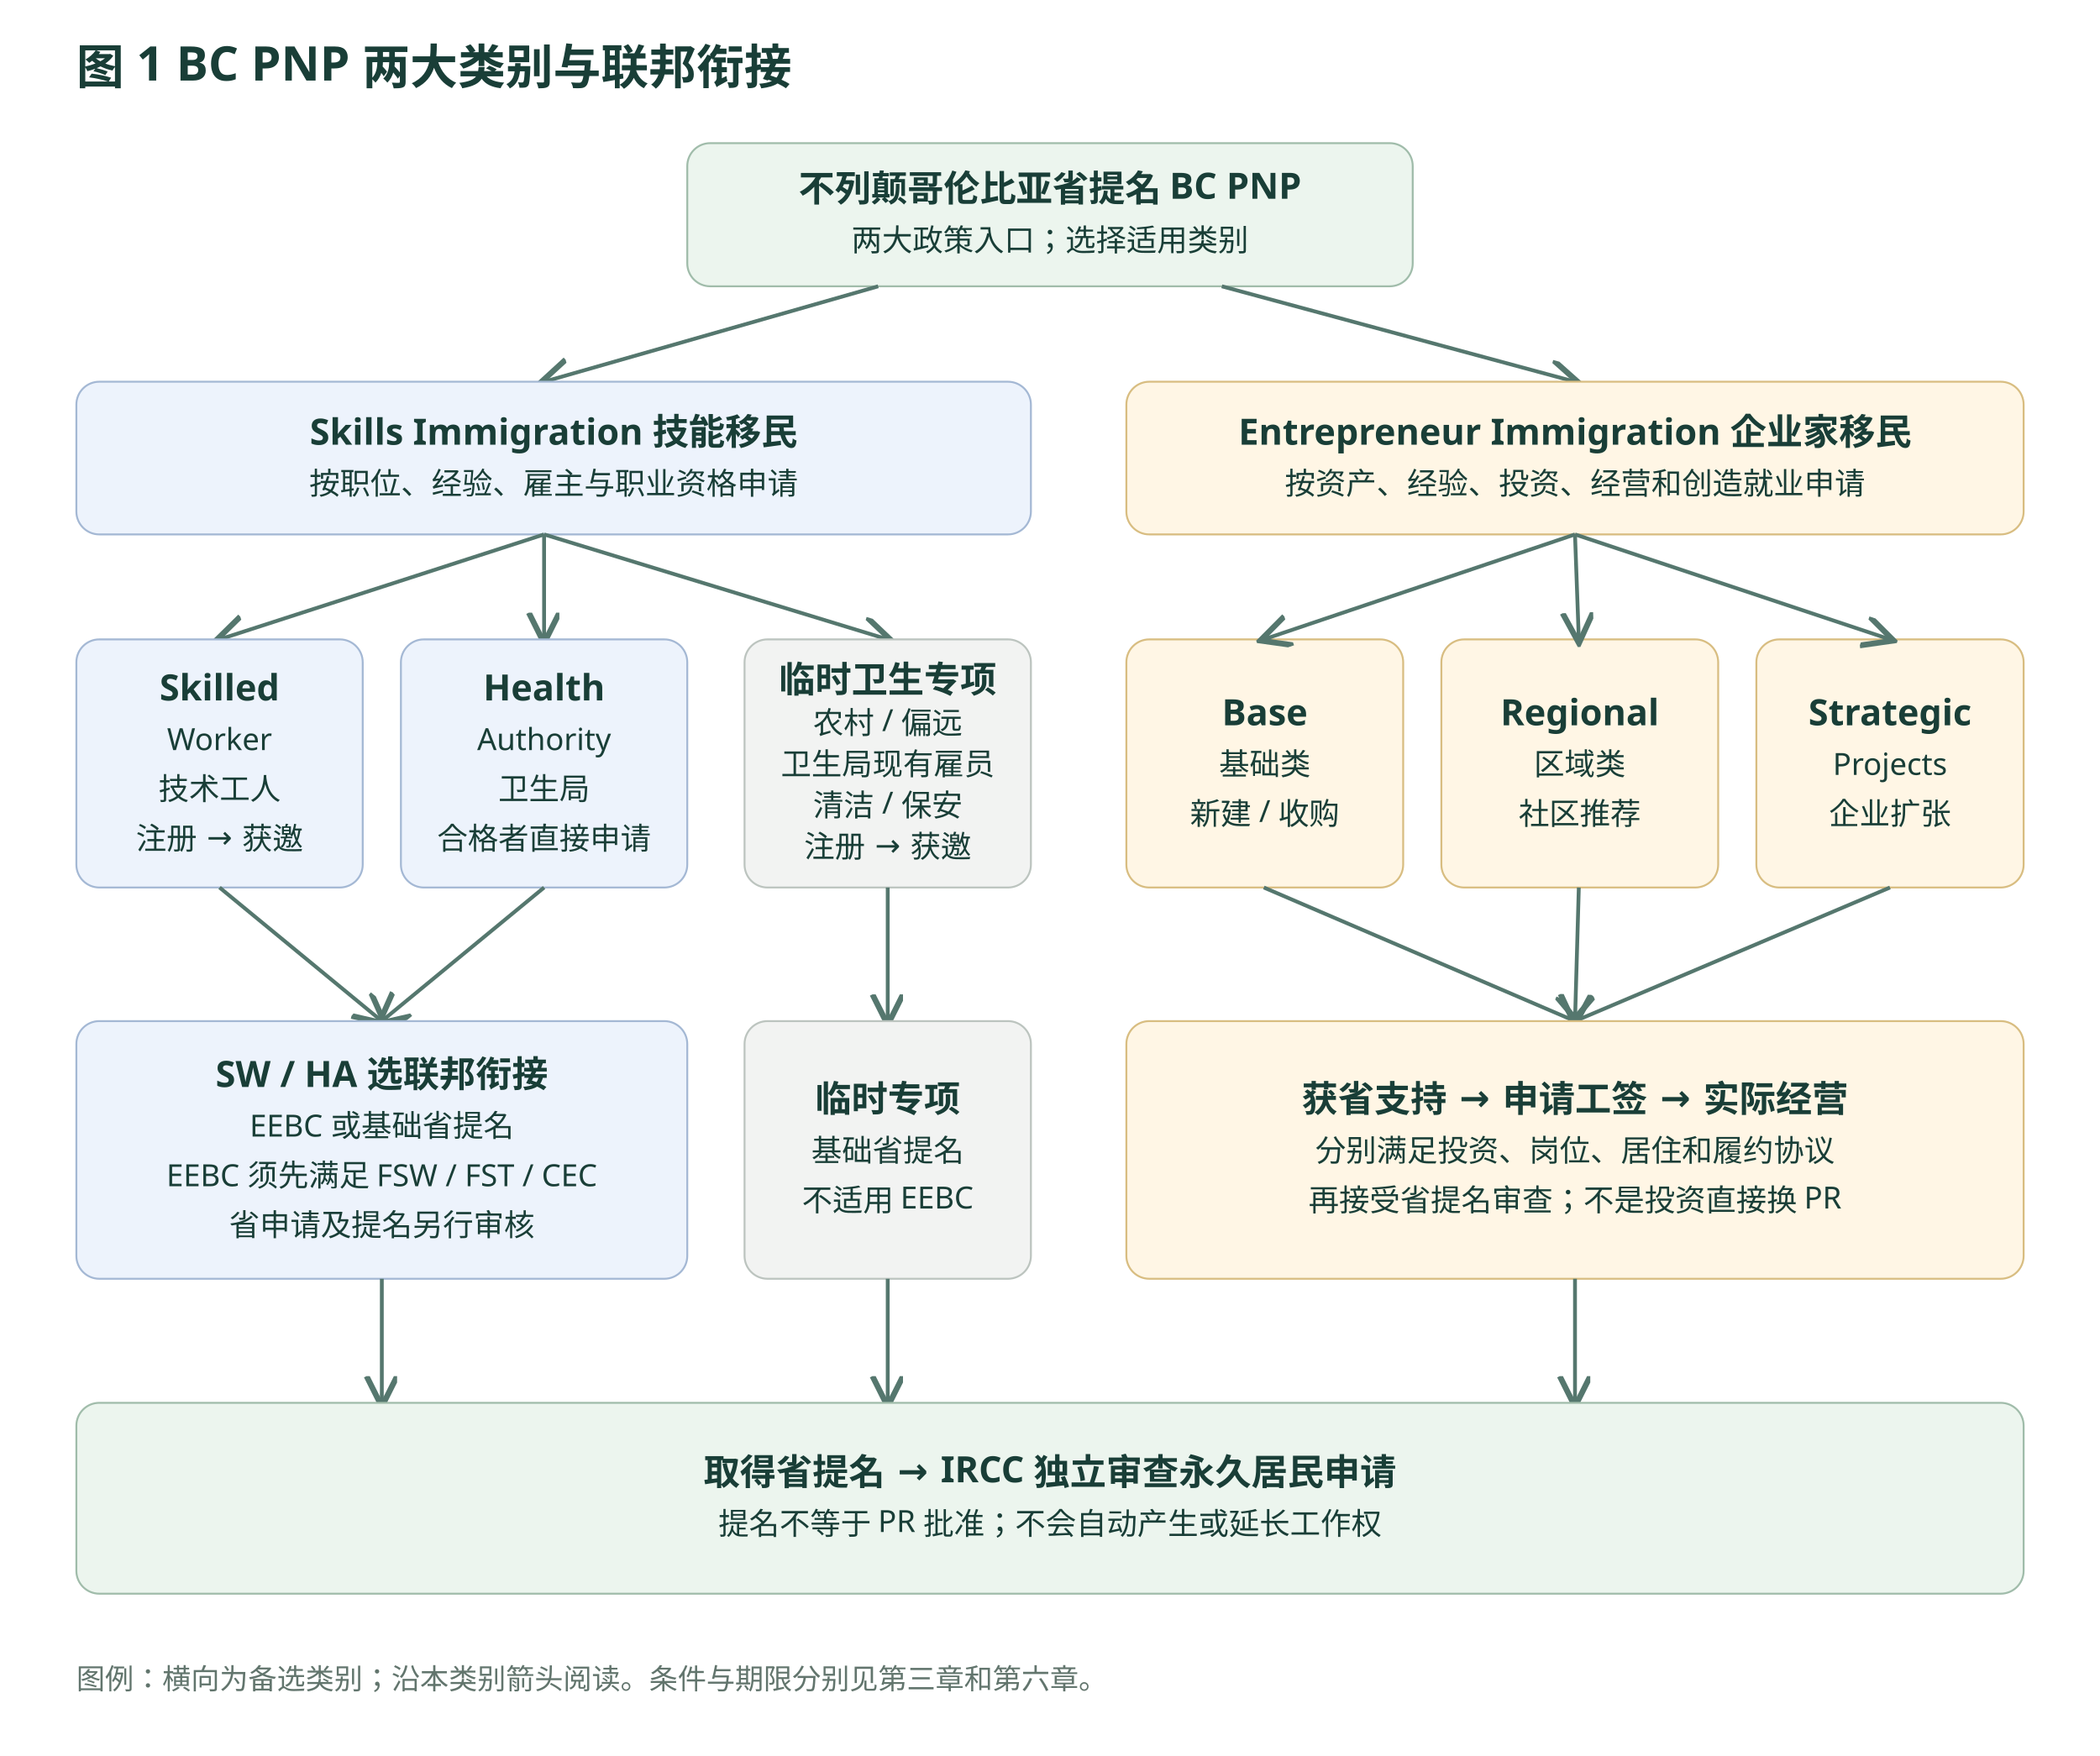
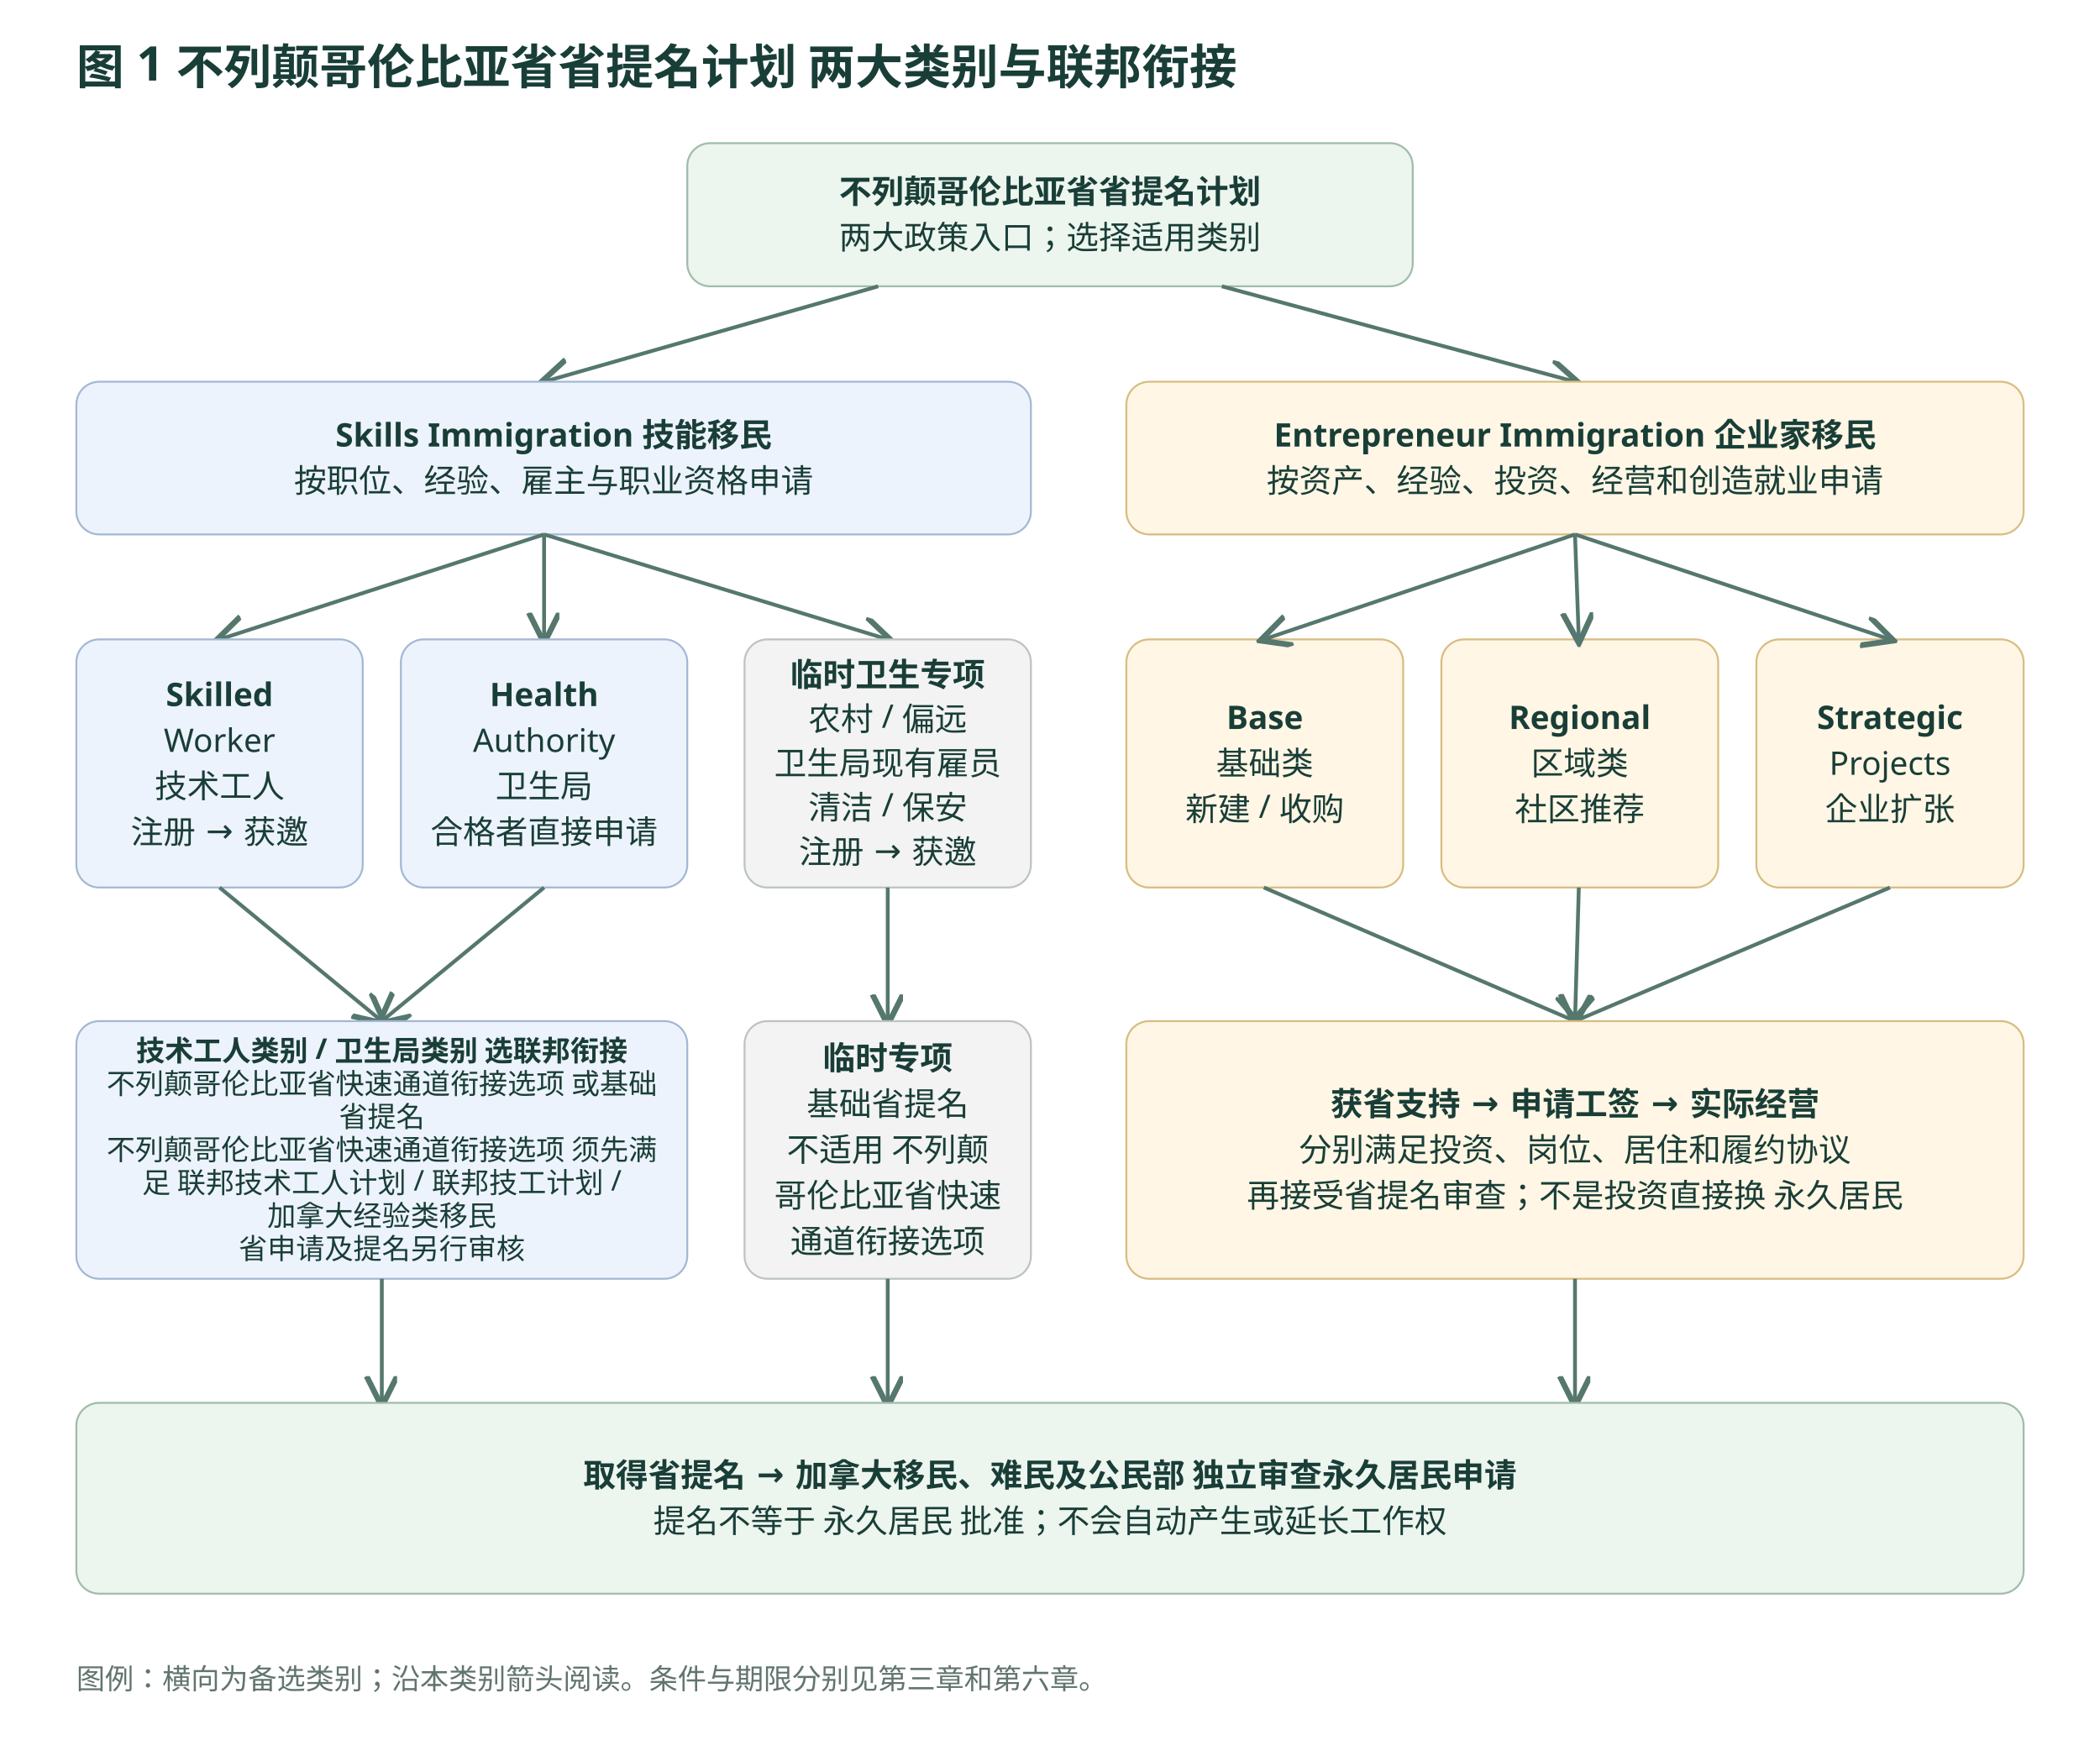
<svg xmlns="http://www.w3.org/2000/svg" viewBox="0 0 1100 920" role="img" aria-labelledby="title desc">
  <defs>
    <marker id="arrow" markerWidth="9" markerHeight="9" refX="7" refY="4" orient="auto">
      <path d="M0 0L8 4L0 8" fill="none" stroke="#55776e" stroke-width="1.5" />
    </marker>
  </defs>
  <rect width="1100" height="920" fill="#fff" />
  <g font-family="system-ui,PingFang SC,Microsoft YaHei,sans-serif" fill="#193e37">
-     <text x="40" y="44" font-size="25" font-weight="700">图 1  BC PNP 两大类别与联邦衔接</text>
+     <text x="40" y="44" font-size="25" font-weight="700">图 1  不列颠哥伦比亚省省提名计划 两大类别与联邦衔接</text>
    <rect x="360" y="75" width="380" height="75" rx="12" fill="#ecf5ee" stroke="#a0bcaa" />
-     <text x="550.0" y="105.5" text-anchor="middle" font-size="19" font-weight="700">不列颠哥伦比亚省提名 BC PNP</text>
-     <text x="550.0" y="131.5" text-anchor="middle" font-size="16" font-weight="400">两大政策入口；选择适用类别</text>
    <path d="M460 150 L285 200" fill="none" stroke="#55776e" stroke-width="2" marker-end="url(#arrow)" />
    <path d="M640 150 L825 200" fill="none" stroke="#55776e" stroke-width="2" marker-end="url(#arrow)" />
    <rect x="40" y="200" width="500" height="80" rx="12" fill="#edf3fc" stroke="#a4b8d4" />
-     <text x="290.0" y="233.0" text-anchor="middle" font-size="19" font-weight="700">Skills Immigration 技能移民</text>
-     <text x="290.0" y="259.0" text-anchor="middle" font-size="16" font-weight="400">按职位、经验、雇主与职业资格申请</text>
    <rect x="590" y="200" width="470" height="80" rx="12" fill="#fff6e5" stroke="#d8bd81" />
-     <text x="825.0" y="233.0" text-anchor="middle" font-size="19" font-weight="700">Entrepreneur Immigration 企业家移民</text>
-     <text x="825.0" y="259.0" text-anchor="middle" font-size="16" font-weight="400">按资产、经验、投资、经营和创造就业申请</text>
    <path d="M285 280 L115 335" fill="none" stroke="#55776e" stroke-width="2" marker-end="url(#arrow)" />
    <path d="M285 280 L285 335" fill="none" stroke="#55776e" stroke-width="2" marker-end="url(#arrow)" />
    <path d="M285 280 L465 335" fill="none" stroke="#55776e" stroke-width="2" marker-end="url(#arrow)" />
    <rect x="40" y="335" width="150" height="130" rx="12" fill="#edf3fc" stroke="#a4b8d4" />
-     <text x="115.0" y="367.0" text-anchor="middle" font-size="19" font-weight="700">Skilled</text>
-     <text x="115.0" y="393.0" text-anchor="middle" font-size="16" font-weight="400">Worker</text>
-     <text x="115.0" y="419.0" text-anchor="middle" font-size="16" font-weight="400">技术工人</text>
-     <text x="115.0" y="445.0" text-anchor="middle" font-size="16" font-weight="400">注册 → 获邀</text>
    <rect x="210" y="335" width="150" height="130" rx="12" fill="#edf3fc" stroke="#a4b8d4" />
-     <text x="285.0" y="367.0" text-anchor="middle" font-size="19" font-weight="700">Health</text>
-     <text x="285.0" y="393.0" text-anchor="middle" font-size="16" font-weight="400">Authority</text>
-     <text x="285.0" y="419.0" text-anchor="middle" font-size="16" font-weight="400">卫生局</text>
-     <text x="285.0" y="445.0" text-anchor="middle" font-size="16" font-weight="400">合格者直接申请</text>
    <rect x="390" y="335" width="150" height="130" rx="12" fill="#f2f3f2" stroke="#bcc4bf" />
-     <text x="465.0" y="362.8" text-anchor="middle" font-size="19" font-weight="700">临时卫生专项</text>
-     <text x="465.0" y="384.4" text-anchor="middle" font-size="16" font-weight="400">农村 / 偏远</text>
-     <text x="465.0" y="406.0" text-anchor="middle" font-size="16" font-weight="400">卫生局现有雇员</text>
-     <text x="465.0" y="427.6" text-anchor="middle" font-size="16" font-weight="400">清洁 / 保安</text>
-     <text x="465.0" y="449.2" text-anchor="middle" font-size="16" font-weight="400">注册 → 获邀</text>
    <rect x="590" y="335" width="145" height="130" rx="12" fill="#fff6e5" stroke="#d8bd81" />
-     <text x="662.5" y="380.0" text-anchor="middle" font-size="19" font-weight="700">Base</text>
-     <text x="662.5" y="406.0" text-anchor="middle" font-size="16" font-weight="400">基础类</text>
-     <text x="662.5" y="432.0" text-anchor="middle" font-size="16" font-weight="400">新建 / 收购</text>
    <rect x="755" y="335" width="145" height="130" rx="12" fill="#fff6e5" stroke="#d8bd81" />
-     <text x="827.5" y="380.0" text-anchor="middle" font-size="19" font-weight="700">Regional</text>
-     <text x="827.5" y="406.0" text-anchor="middle" font-size="16" font-weight="400">区域类</text>
-     <text x="827.5" y="432.0" text-anchor="middle" font-size="16" font-weight="400">社区推荐</text>
    <rect x="920" y="335" width="140" height="130" rx="12" fill="#fff6e5" stroke="#d8bd81" />
-     <text x="990.0" y="380.0" text-anchor="middle" font-size="19" font-weight="700">Strategic</text>
-     <text x="990.0" y="406.0" text-anchor="middle" font-size="16" font-weight="400">Projects</text>
-     <text x="990.0" y="432.0" text-anchor="middle" font-size="16" font-weight="400">企业扩张</text>
    <path d="M825 280 L662 335" fill="none" stroke="#55776e" stroke-width="2" marker-end="url(#arrow)" />
    <path d="M662 465 L825 535" fill="none" stroke="#55776e" stroke-width="2" marker-end="url(#arrow)" />
    <path d="M825 280 L827 335" fill="none" stroke="#55776e" stroke-width="2" marker-end="url(#arrow)" />
    <path d="M827 465 L825 535" fill="none" stroke="#55776e" stroke-width="2" marker-end="url(#arrow)" />
    <path d="M825 280 L990 335" fill="none" stroke="#55776e" stroke-width="2" marker-end="url(#arrow)" />
    <path d="M990 465 L825 535" fill="none" stroke="#55776e" stroke-width="2" marker-end="url(#arrow)" />
    <rect x="590" y="535" width="470" height="135" rx="12" fill="#fff6e5" stroke="#d8bd81" />
-     <text x="825.0" y="582.5" text-anchor="middle" font-size="19" font-weight="700">获省支持 → 申请工签 → 实际经营</text>
-     <text x="825.0" y="608.5" text-anchor="middle" font-size="16" font-weight="400">分别满足投资、岗位、居住和履约协议</text>
-     <text x="825.0" y="634.5" text-anchor="middle" font-size="16" font-weight="400">再接受省提名审查；不是投资直接换 PR</text>
    <path d="M115 465 L200 535" fill="none" stroke="#55776e" stroke-width="2" marker-end="url(#arrow)" />
    <path d="M285 465 L200 535" fill="none" stroke="#55776e" stroke-width="2" marker-end="url(#arrow)" />
    <path d="M465 465 L465 535" fill="none" stroke="#55776e" stroke-width="2" marker-end="url(#arrow)" />
    <rect x="40" y="535" width="320" height="135" rx="12" fill="#edf3fc" stroke="#a4b8d4" />
-     <text x="200.0" y="569.5" text-anchor="middle" font-size="19" font-weight="700">SW / HA 选联邦衔接</text>
-     <text x="200.0" y="595.5" text-anchor="middle" font-size="16" font-weight="400">EEBC 或基础省提名</text>
-     <text x="200.0" y="621.5" text-anchor="middle" font-size="16" font-weight="400">EEBC 须先满足 FSW / FST / CEC</text>
-     <text x="200.0" y="647.5" text-anchor="middle" font-size="16" font-weight="400">省申请及提名另行审核</text>
    <rect x="390" y="535" width="150" height="135" rx="12" fill="#f2f3f2" stroke="#bcc4bf" />
-     <text x="465.0" y="582.5" text-anchor="middle" font-size="19" font-weight="700">临时专项</text>
-     <text x="465.0" y="608.5" text-anchor="middle" font-size="16" font-weight="400">基础省提名</text>
-     <text x="465.0" y="634.5" text-anchor="middle" font-size="16" font-weight="400">不适用 EEBC</text>
    <path d="M200 670 L200 735" fill="none" stroke="#55776e" stroke-width="2" marker-end="url(#arrow)" />
    <path d="M465 670 L465 735" fill="none" stroke="#55776e" stroke-width="2" marker-end="url(#arrow)" />
    <path d="M825 670 L825 735" fill="none" stroke="#55776e" stroke-width="2" marker-end="url(#arrow)" />
    <rect x="40" y="735" width="1020" height="100" rx="12" fill="#ecf5ee" stroke="#a0bcaa" />
-     <text x="550.0" y="778.0" text-anchor="middle" font-size="19" font-weight="700">取得省提名 → IRCC 独立审查永久居民申请</text>
-     <text x="550.0" y="804.0" text-anchor="middle" font-size="16" font-weight="400">提名不等于 PR 批准；不会自动产生或延长工作权</text>
    <text x="40" y="885" font-size="15" fill="#62756d">图例：横向为备选类别；沿本类别箭头阅读。条件与期限分别见第三章和第六章。</text>
+     <text x="550.0" y="106.45" text-anchor="middle" font-size="17" font-weight="600">不列颠哥伦比亚省省提名计划</text>
+     <text x="550.0" y="130.45" text-anchor="middle" font-size="17" font-weight="400">两大政策入口；选择适用类别</text>
+     <text x="290.0" y="233.95" text-anchor="middle" font-size="17" font-weight="600">Skills Immigration 技能移民</text>
+     <text x="290.0" y="257.95" text-anchor="middle" font-size="17" font-weight="400">按职位、经验、雇主与职业资格申请</text>
+     <text x="825.0" y="233.95" text-anchor="middle" font-size="17" font-weight="600">Entrepreneur Immigration 企业家移民</text>
+     <text x="825.0" y="257.95" text-anchor="middle" font-size="17" font-weight="400">按资产、经验、投资、经营和创造就业申请</text>
+     <text x="115.0" y="369.95" text-anchor="middle" font-size="17" font-weight="600">Skilled</text>
+     <text x="115.0" y="393.95" text-anchor="middle" font-size="17" font-weight="400">Worker</text>
+     <text x="115.0" y="417.95" text-anchor="middle" font-size="17" font-weight="400">技术工人</text>
+     <text x="115.0" y="441.95" text-anchor="middle" font-size="17" font-weight="400">注册 → 获邀</text>
+     <text x="285.0" y="369.95" text-anchor="middle" font-size="17" font-weight="600">Health</text>
+     <text x="285.0" y="393.95" text-anchor="middle" font-size="17" font-weight="400">Authority</text>
+     <text x="285.0" y="417.95" text-anchor="middle" font-size="17" font-weight="400">卫生局</text>
+     <text x="285.0" y="441.95" text-anchor="middle" font-size="17" font-weight="400">合格者直接申请</text>
+     <text x="465.0" y="359.55" text-anchor="middle" font-size="17" font-weight="600">临时卫生专项</text>
+     <text x="465.0" y="382.75" text-anchor="middle" font-size="17" font-weight="400">农村 / 偏远</text>
+     <text x="465.0" y="405.95" text-anchor="middle" font-size="17" font-weight="400">卫生局现有雇员</text>
+     <text x="465.0" y="429.15" text-anchor="middle" font-size="17" font-weight="400">清洁 / 保安</text>
+     <text x="465.0" y="452.35" text-anchor="middle" font-size="17" font-weight="400">注册 → 获邀</text>
+     <text x="662.5" y="381.95" text-anchor="middle" font-size="17" font-weight="600">Base</text>
+     <text x="662.5" y="405.95" text-anchor="middle" font-size="17" font-weight="400">基础类</text>
+     <text x="662.5" y="429.95" text-anchor="middle" font-size="17" font-weight="400">新建 / 收购</text>
+     <text x="827.5" y="381.95" text-anchor="middle" font-size="17" font-weight="600">Regional</text>
+     <text x="827.5" y="405.95" text-anchor="middle" font-size="17" font-weight="400">区域类</text>
+     <text x="827.5" y="429.95" text-anchor="middle" font-size="17" font-weight="400">社区推荐</text>
+     <text x="990.0" y="381.95" text-anchor="middle" font-size="17" font-weight="600">Strategic</text>
+     <text x="990.0" y="405.95" text-anchor="middle" font-size="17" font-weight="400">Projects</text>
+     <text x="990.0" y="429.95" text-anchor="middle" font-size="17" font-weight="400">企业扩张</text>
+     <text x="825.0" y="584.45" text-anchor="middle" font-size="17" font-weight="600">获省支持 → 申请工签 → 实际经营</text>
+     <text x="825.0" y="608.45" text-anchor="middle" font-size="17" font-weight="400">分别满足投资、岗位、居住和履约协议</text>
+     <text x="825.0" y="632.45" text-anchor="middle" font-size="17" font-weight="400">再接受省提名审查；不是投资直接换 永久居民</text>
+     <text x="200.0" y="555.893" text-anchor="middle" font-size="15" font-weight="600">技术工人类别 / 卫生局类别 选联邦衔接</text>
+     <text x="200.0" y="573.179" text-anchor="middle" font-size="15" font-weight="400">不列颠哥伦比亚省快速通道衔接选项 或基础</text>
+     <text x="200.0" y="590.464" text-anchor="middle" font-size="15" font-weight="400">省提名</text>
+     <text x="200.0" y="607.75" text-anchor="middle" font-size="15" font-weight="400">不列颠哥伦比亚省快速通道衔接选项 须先满</text>
+     <text x="200.0" y="625.036" text-anchor="middle" font-size="15" font-weight="400">足 联邦技术工人计划 / 联邦技工计划 / </text>
+     <text x="200.0" y="642.321" text-anchor="middle" font-size="15" font-weight="400">加拿大经验类移民</text>
+     <text x="200.0" y="659.607" text-anchor="middle" font-size="15" font-weight="400">省申请及提名另行审核</text>
+     <text x="465.0" y="560.45" text-anchor="middle" font-size="17" font-weight="600">临时专项</text>
+     <text x="465.0" y="584.45" text-anchor="middle" font-size="17" font-weight="400">基础省提名</text>
+     <text x="465.0" y="608.45" text-anchor="middle" font-size="17" font-weight="400">不适用 不列颠</text>
+     <text x="465.0" y="632.45" text-anchor="middle" font-size="17" font-weight="400">哥伦比亚省快速</text>
+     <text x="465.0" y="656.45" text-anchor="middle" font-size="17" font-weight="400">通道衔接选项</text>
+     <text x="550.0" y="778.95" text-anchor="middle" font-size="17" font-weight="600">取得省提名 → 加拿大移民、难民及公民部 独立审查永久居民申请</text>
+     <text x="550.0" y="802.95" text-anchor="middle" font-size="17" font-weight="400">提名不等于 永久居民 批准；不会自动产生或延长工作权</text>
  </g>
</svg>
